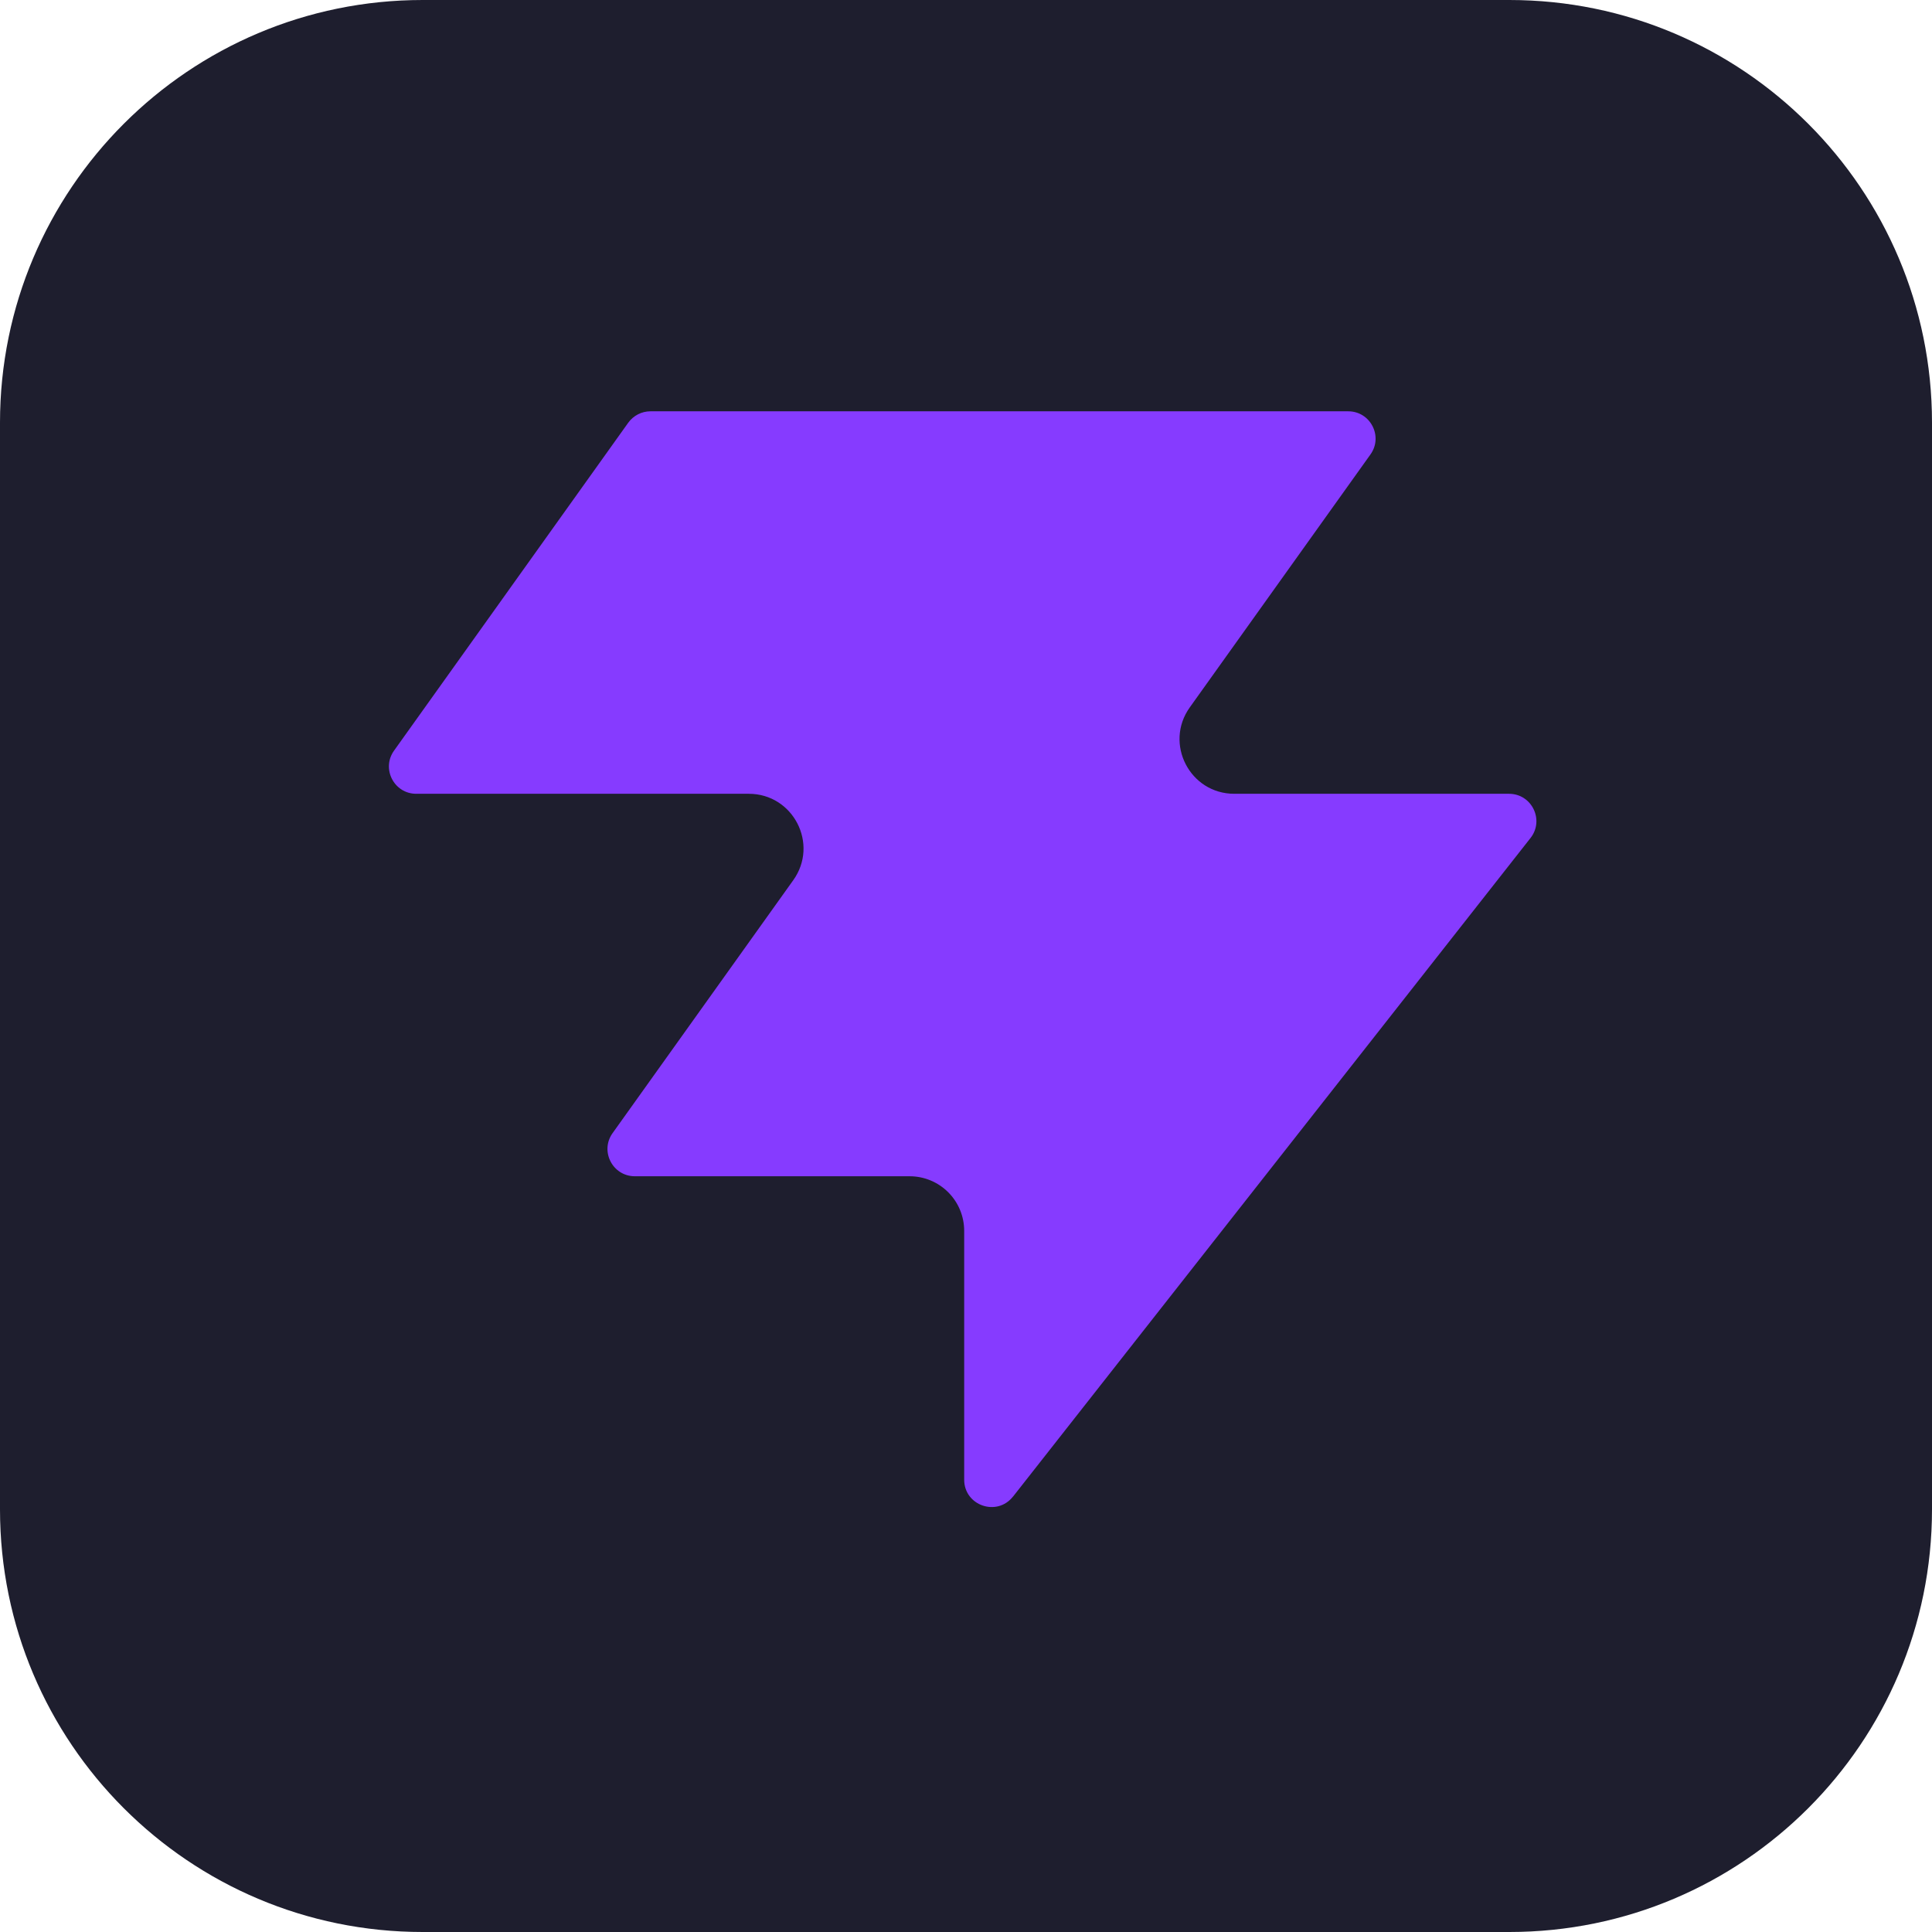
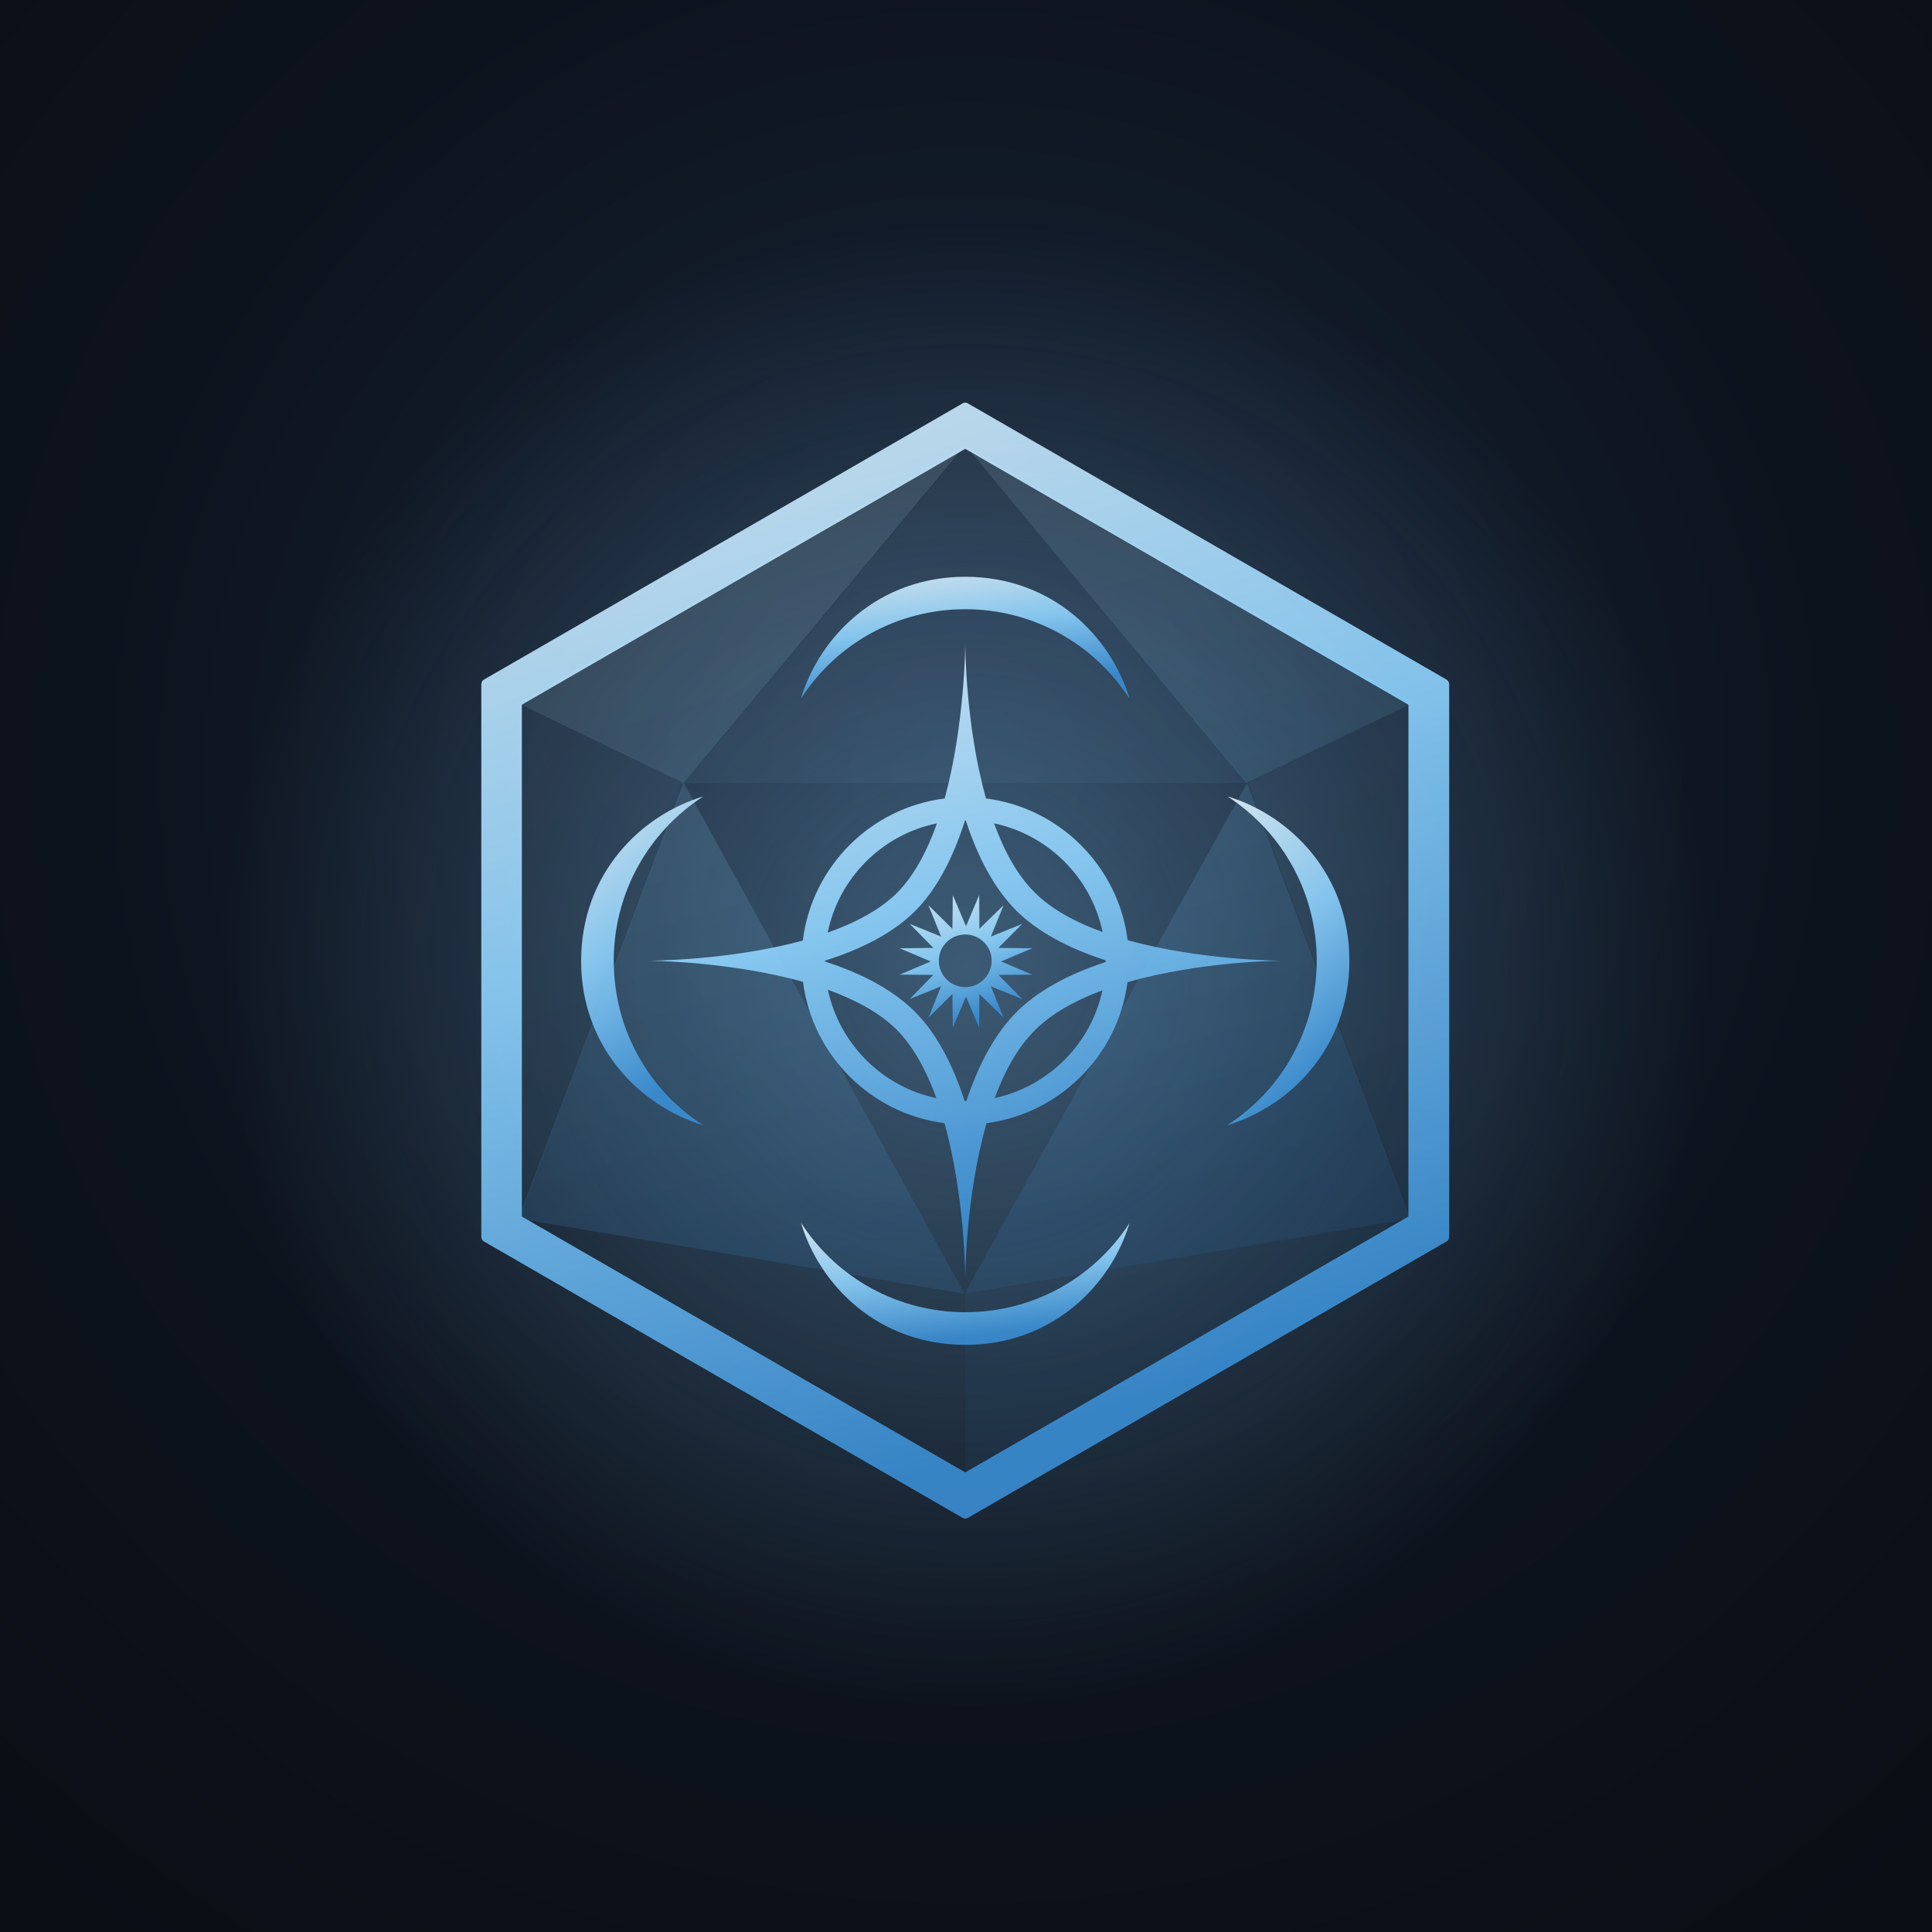
<svg xmlns="http://www.w3.org/2000/svg" viewBox="0 0 512 512">
-   <rect width="512" height="512" rx="112" fill="#1e1e2e" />
-   <g transform="translate(102.4, 109) scale(6.4)">
-     <path fill="#863bff" d="M25.946 44.938c-.664.845-2.021.375-2.021-.698V33.937a2.26 2.26 0 0 0-2.262-2.262H10.287c-.92 0-1.456-1.04-.92-1.788l7.48-10.471c1.07-1.497 0-3.578-1.842-3.578H1.237c-.92 0-1.456-1.04-.92-1.788L10.013.474c.214-.297.556-.474.92-.474h28.894c.92 0 1.456 1.04.92 1.788l-7.48 10.471c-1.07 1.498 0 3.579 1.842 3.579h11.377c.943 0 1.473 1.088.89 1.83L25.947 44.94z" />
+   <defs>
+     <linearGradient id="sl" x1="0" y1="0" x2="0.3" y2="1">
+       <stop offset="0" stop-color="#e6f6ff" />
+       <stop offset="0.5" stop-color="#8fd4ff" />
+       <stop offset="1" stop-color="#3a8fd6" />
+     </linearGradient>
+     <radialGradient id="bg" cx="0.5" cy="0.4" r="0.75">
+       <stop offset="0" stop-color="#18263a" />
+       <stop offset="0.6" stop-color="#0d131d" />
+       <stop offset="1" stop-color="#0a0e15" />
+     </radialGradient>
+     <radialGradient id="halo" cx="0.5" cy="0.5" r="0.5">
+       <stop offset="0" stop-color="#8fd4ff" stop-opacity="0.32" />
+       <stop offset="1" stop-color="#8fd4ff" stop-opacity="0" />
+     </radialGradient>
+   </defs>
+   <rect width="512" height="512" fill="url(#bg)" />
+   <circle cx="256" cy="256" r="200" fill="url(#halo)" />
+   <g transform="translate(126.0 106.0) scale(5.0)">
+     <path d="M25.96 2.45L11.08 20.3L40.94 20.3L25.96 2.45M40.94 20.3L49.61 43.39L49.61 16.07L40.94 20.3M2.31 43.39L11.08 20.3L2.31 16.07L2.31 43.39M25.96 47.37L25.96 56.98L49.61 43.39L25.96 47.37" fill="url(#sl)" fill-opacity="0.05" />
+     <path d="M25.99 2.45L40.87 20.3L49.64 16.07L25.99 2.45M2.27 16.07L11.04 20.3L25.92 2.45L2.27 16.07M25.92 47.37L49.57 43.39L40.9 20.3L25.92 47.37M2.27 43.39L25.92 47.37L11.04 20.3L2.27 43.39" fill="url(#sl)" fill-opacity="0.15" />
+     <path d="M25.96 0.14C25.91 0.14 25.86 0.15 25.82 0.18L0.45 14.82C0.36 14.87 0.31 14.97 0.31 15.07L0.31 44.36C0.31 44.46 0.36 44.55 0.45 44.6L25.82 59.25C25.86 59.28 25.91 59.29 25.96 59.29C26.01 59.29 26.05 59.28 26.1 59.25L51.47 44.6C51.55 44.55 51.61 44.46 51.61 44.36L51.61 15.07C51.61 14.97 51.55 14.87 51.47 14.82L26.1 0.18C26.05 0.15 26.01 0.14 25.96 0.14M25.96 2.59L49.45 16.15L49.45 43.28L25.96 56.84L2.46 43.28L2.46 16.15L25.96 2.59" fill="url(#sl)" fill-opacity="0.89" />
+     <path d="M25.96 11.09C29.5 11.09 32.75 12.87 34.67 15.84C33.68 12.53 30.58 9.37 25.96 9.37C21.36 9.37 18.24 12.52 17.25 15.83C19.17 12.86 22.42 11.09 25.96 11.09" fill="url(#sl)" fill-opacity="0.89" />
+     <path d="M25.97 48.35C22.43 48.35 19.17 46.58 17.25 43.6C18.24 46.92 21.34 50.08 25.97 50.08C30.57 50.08 33.68 46.93 34.67 43.62C32.75 46.58 29.5 48.35 25.97 48.35" fill="url(#sl)" fill-opacity="0.89" />
+     <path d="M39.86 21.01C42.82 22.94 44.59 26.19 44.59 29.72C44.59 33.26 42.82 36.52 39.84 38.44C43.16 37.45 46.32 34.34 46.32 29.72C46.32 25.12 43.17 22.01 39.86 21.01" fill="url(#sl)" fill-opacity="0.89" />
+     <path d="M7.33 29.73C7.33 26.19 9.11 22.93 12.08 21.01C8.77 22 5.6 25.11 5.6 29.73C5.6 34.33 8.76 37.44 12.07 38.44C9.1 36.52 7.33 33.26 7.33 29.73" fill="url(#sl)" fill-opacity="0.89" />
+     <path d="M18.68 31.26C20.11 31.78 21.41 32.46 22.33 33.38C23.24 34.3 23.92 35.59 24.43 37C21.56 36.4 19.29 34.13 18.68 31.26M24.46 22.44C23.95 23.88 23.26 25.2 22.35 26.12C21.42 27.04 20.11 27.72 18.67 28.23C19.26 25.33 21.56 23.03 24.46 22.44M33.24 28.2C31.83 27.69 30.54 27.01 29.63 26.09C28.7 25.17 28.01 23.87 27.49 22.44C30.37 23.05 32.64 25.32 33.24 28.2M25.96 37.16C25.95 37.16 25.94 37.16 25.93 37.16C25.26 35.1 24.38 33.51 23.29 32.42C22.19 31.32 20.59 30.43 18.52 29.76C18.52 29.75 18.52 29.74 18.52 29.72C20.61 29.06 22.21 28.18 23.31 27.08C24.4 25.99 25.28 24.38 25.95 22.28C25.95 22.28 25.96 22.28 25.96 22.28C25.97 22.28 25.98 22.29 25.99 22.29C26.66 24.35 27.56 25.95 28.66 27.06C29.76 28.15 31.34 29.03 33.4 29.7C33.4 29.71 33.4 29.71 33.4 29.72C33.4 29.75 33.4 29.77 33.4 29.79C31.35 30.46 29.77 31.35 28.67 32.45C27.58 33.55 26.69 35.13 26.02 37.16C26 37.16 25.98 37.16 25.96 37.16M27.52 37C28.04 35.6 28.72 34.33 29.64 33.42C30.55 32.5 31.83 31.81 33.23 31.29C32.62 34.14 30.37 36.38 27.52 37M34.56 30.86C38.48 29.73 42.76 29.72 42.76 29.72C42.75 29.72 38.48 29.72 34.57 28.63C34.07 24.72 30.97 21.62 27.06 21.12C25.96 17.2 25.96 12.93 25.96 12.92C25.96 12.93 25.94 17.21 24.87 21.12C20.95 21.61 17.84 24.72 17.35 28.65C13.44 29.72 9.16 29.72 9.16 29.72C9.16 29.72 13.44 29.74 17.36 30.84C17.86 34.74 20.96 37.83 24.86 38.33C25.95 42.23 25.96 46.51 25.96 46.52C25.96 46.51 25.97 42.23 27.09 38.33C30.97 37.82 34.05 34.74 34.56 30.86" fill="url(#sl)" fill-opacity="0.89" />
+     <path d="M25.96 31.12C25.19 31.12 24.56 30.49 24.56 29.72C24.56 28.95 25.19 28.33 25.96 28.33C26.73 28.33 27.36 28.95 27.36 29.72C27.36 30.49 26.73 31.12 25.96 31.12M28.98 31.75L27.72 30.47L29.51 30.46L27.86 29.76L29.51 29.06L27.72 29.04L28.98 27.77L27.32 28.44L27.99 26.78L26.71 28.03L26.7 26.24L26 27.89L25.3 26.24L25.28 28.03L24.01 26.78L24.68 28.44L23.02 27.77L24.27 29.04L22.48 29.06L24.13 29.76L22.48 30.46L24.27 30.47L23.02 31.75L24.68 31.08L24.01 32.74L25.28 31.48L25.3 33.27L26 31.62L26.7 33.27L26.71 31.48L27.99 32.74L27.32 31.08L28.98 31.75" fill="url(#sl)" fill-opacity="0.89" />
  </g>
</svg>
